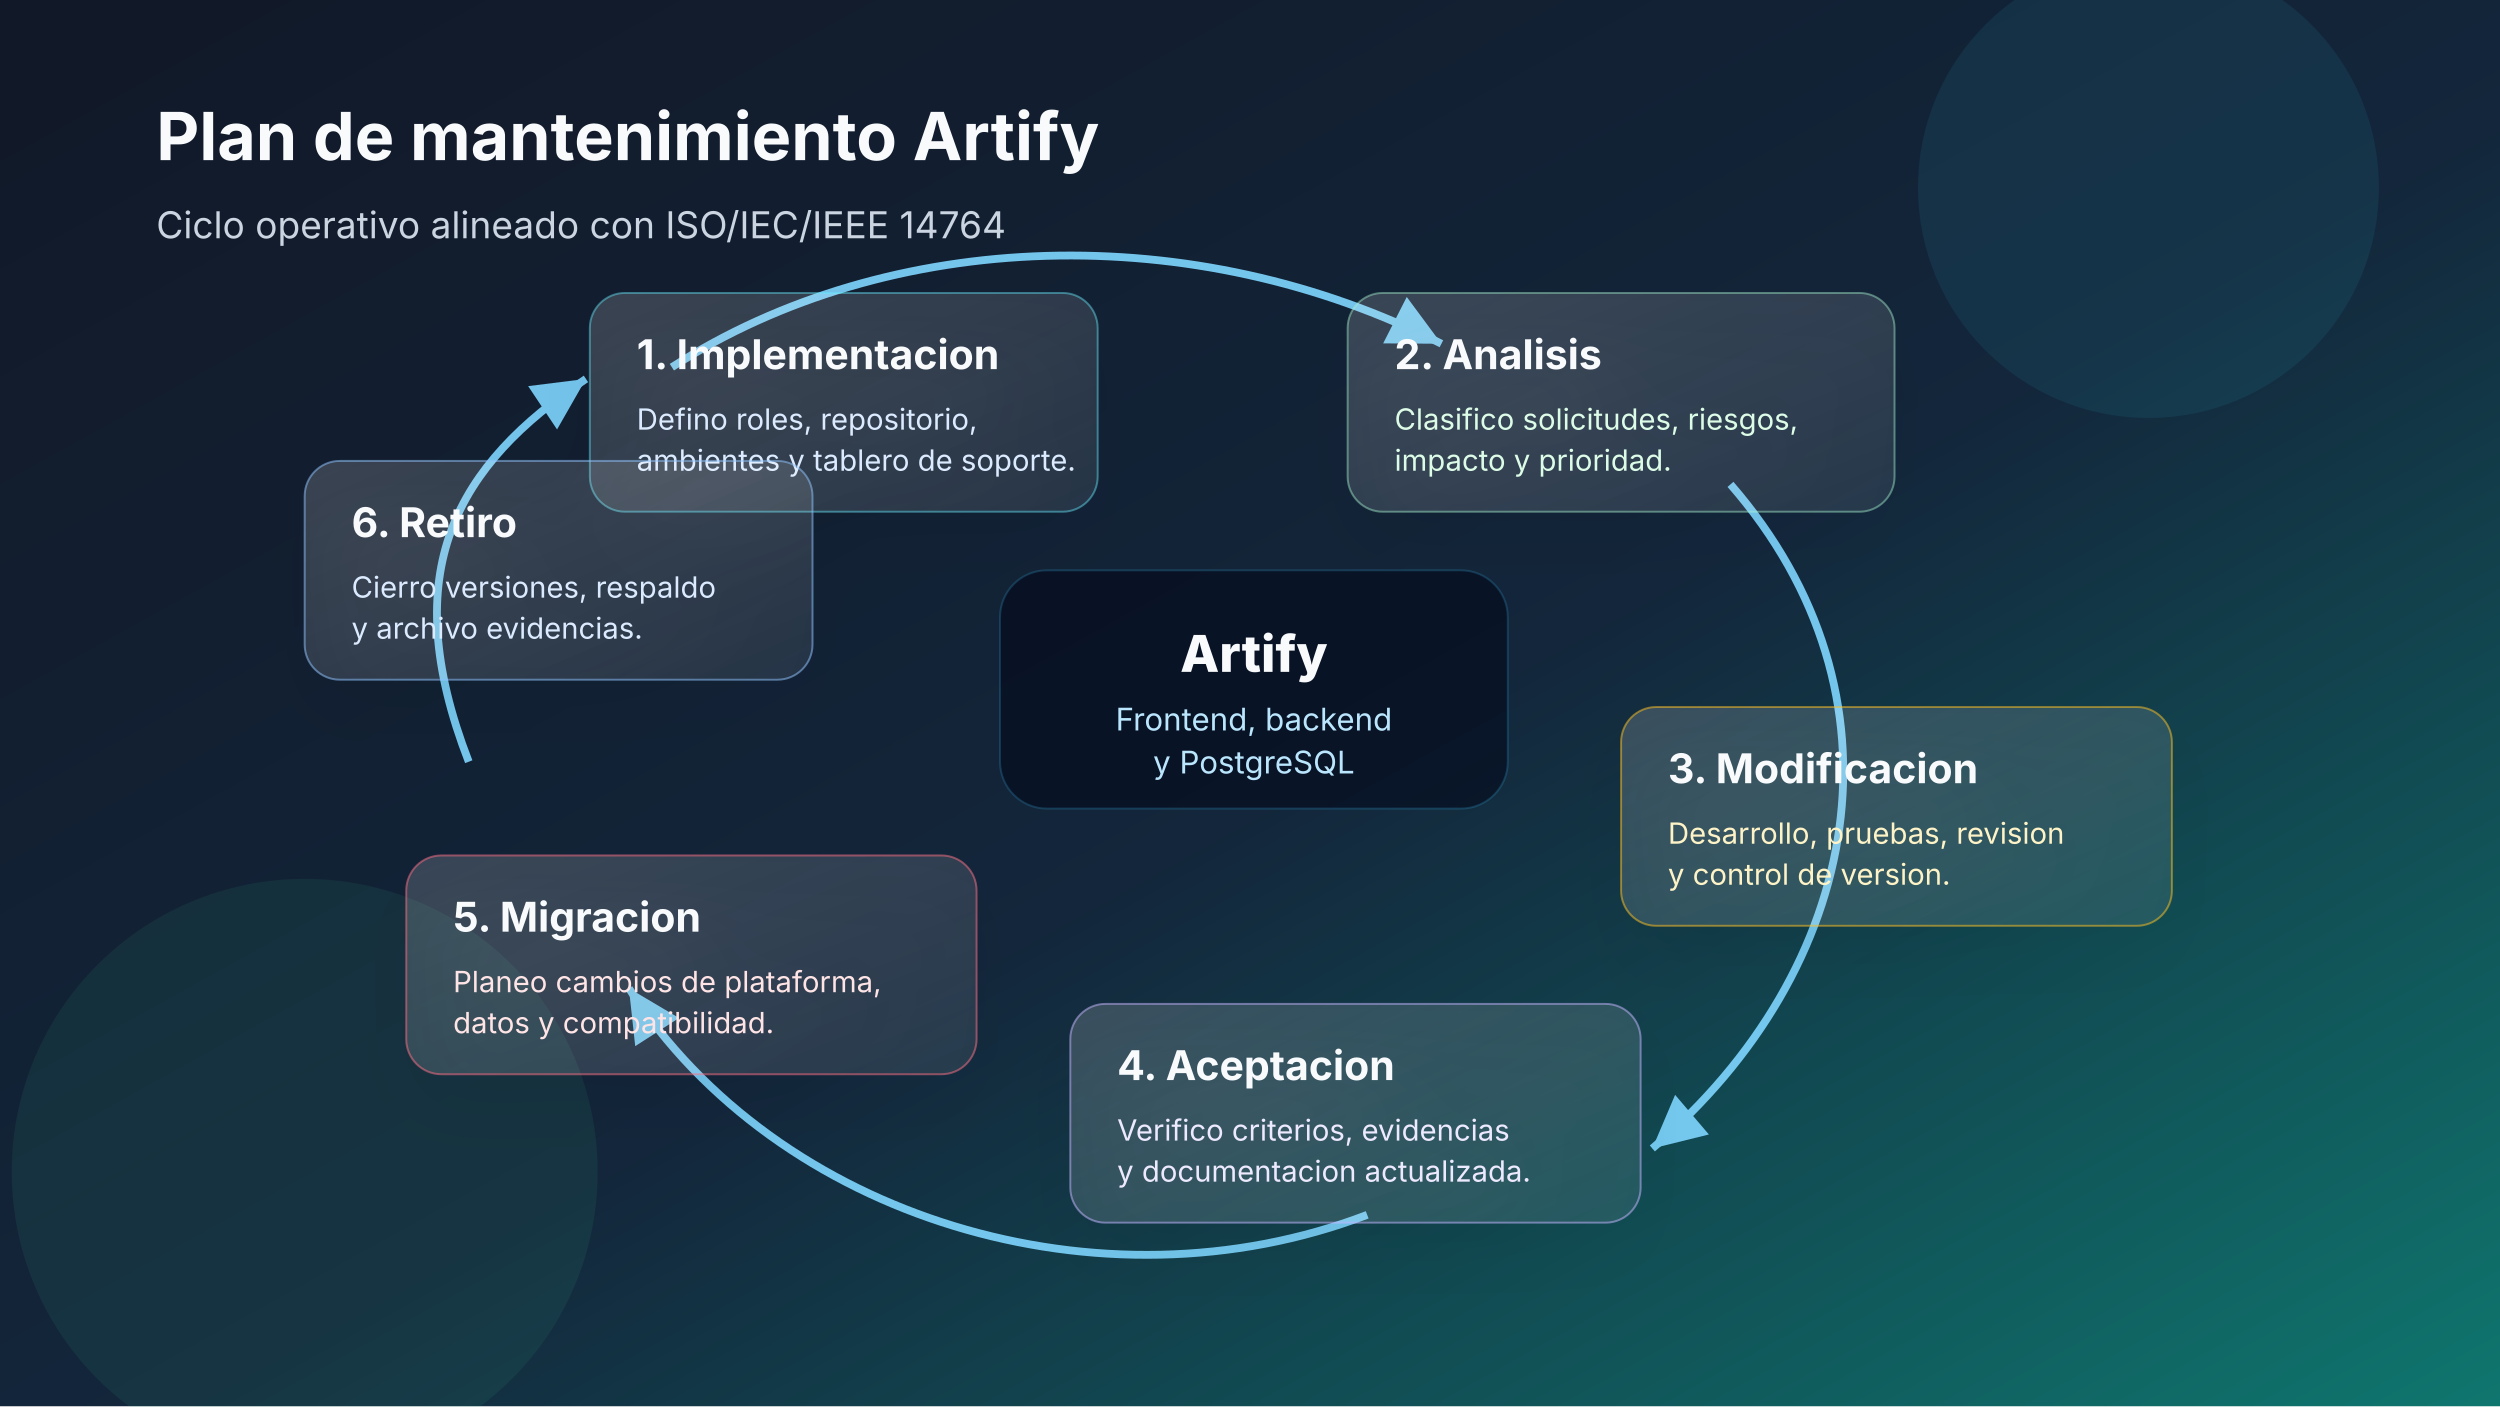
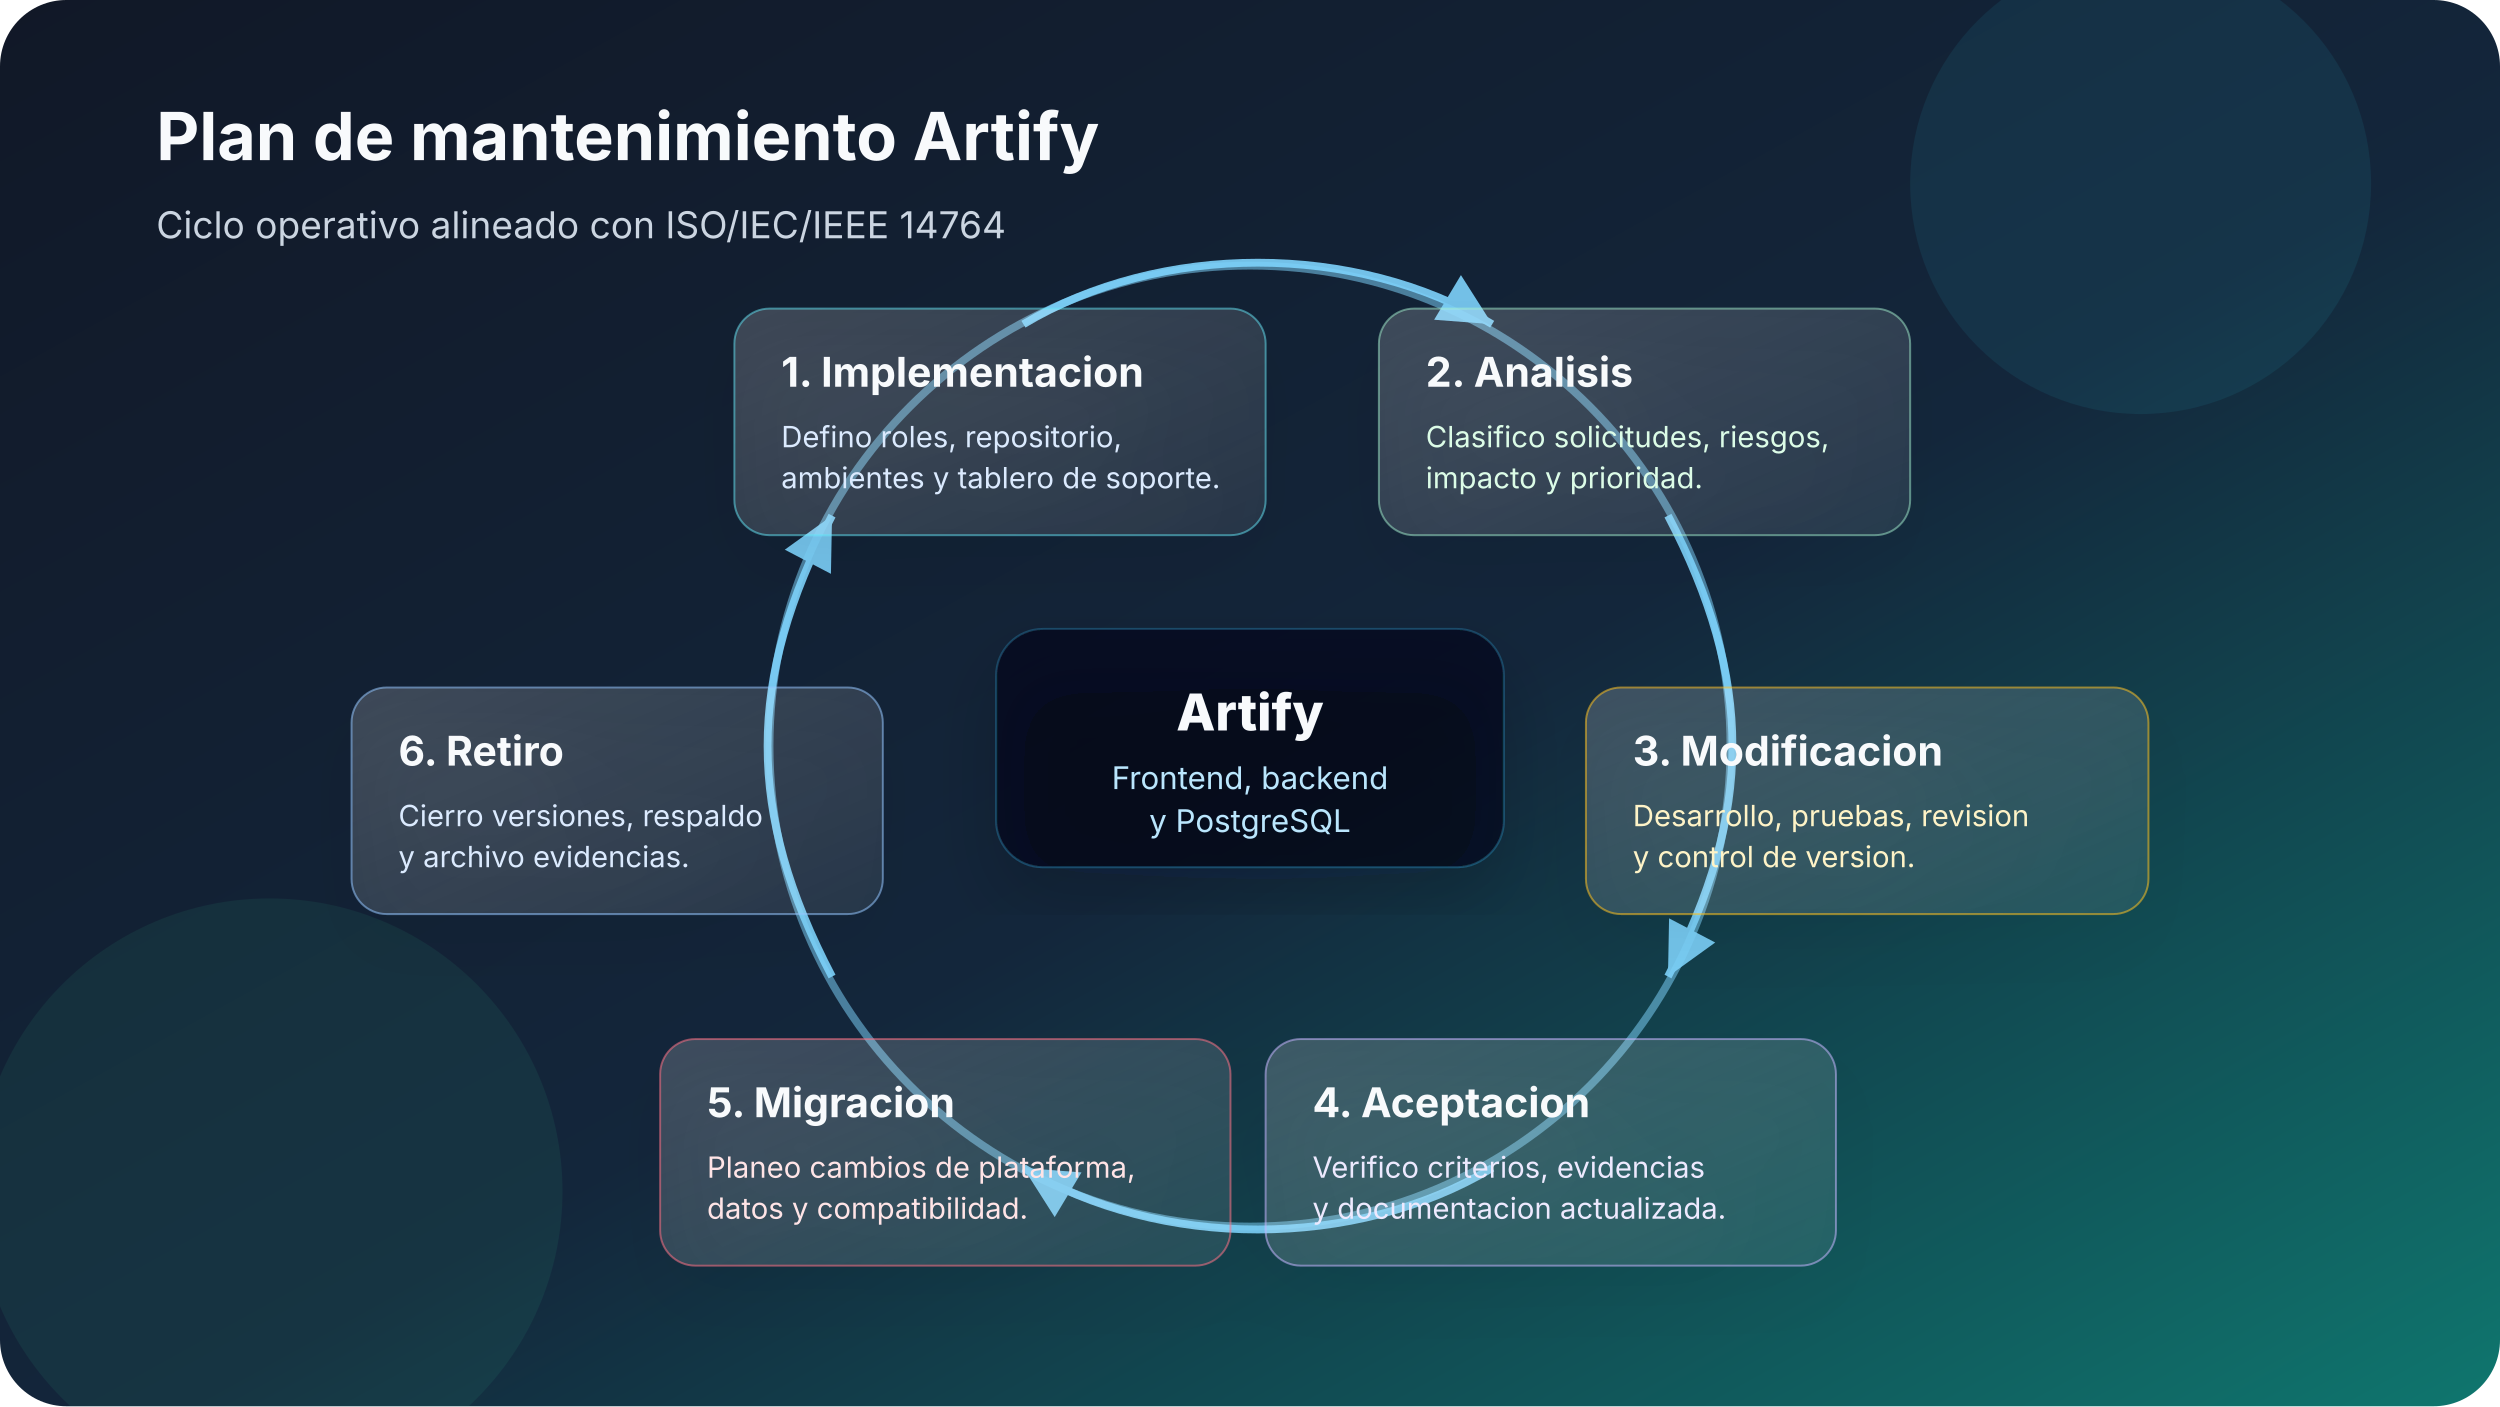
<svg xmlns="http://www.w3.org/2000/svg" width="1280" height="720" viewBox="0 0 1280 720" role="img" aria-labelledby="title desc">
  <defs>
    <linearGradient id="bg" x1="0" y1="0" x2="1" y2="1">
      <stop offset="0" stop-color="#111827" />
      <stop offset="0.54" stop-color="#13263b" />
      <stop offset="1" stop-color="#0f766e" />
    </linearGradient>
    <linearGradient id="card" x1="0" y1="0" x2="1" y2="1">
-       <stop offset="0" stop-color="#ffffff" stop-opacity="0.16" />
+       <stop offset="0" stop-color="#ffffff" stop-opacity="0.18" />
      <stop offset="1" stop-color="#ffffff" stop-opacity="0.07" />
    </linearGradient>
    <filter id="shadow" x="-20%" y="-20%" width="140%" height="140%">
-       <feDropShadow dx="0" dy="18" stdDeviation="18" flood-color="#020617" flood-opacity="0.28" />
+       <feDropShadow dx="0" dy="18" stdDeviation="18" flood-color="#020617" flood-opacity="0.26" />
    </filter>
-     <marker id="arrow" viewBox="0 0 12 12" refX="10" refY="6" markerWidth="10" markerHeight="10" orient="auto-start-reverse">
+     <marker id="arrow" viewBox="0 0 12 12" refX="10" refY="6" markerWidth="10" markerHeight="10" orient="auto">
      <path d="M2 2 L10 6 L2 10 Z" fill="#7dd3fc" />
    </marker>
+     <clipPath id="roundedClip">
+       <rect width="1280" height="720" rx="34" ry="34" />
+     </clipPath>
  </defs>
-   <rect width="1280" height="720" fill="url(#bg)" />
-   <circle cx="1100" cy="96" r="118" fill="#22d3ee" opacity="0.08" />
-   <circle cx="156" cy="600" r="150" fill="#34d399" opacity="0.08" />
-   <text x="80" y="82" font-family="Inter, Arial, sans-serif" font-size="34" font-weight="700" fill="#f8fafc">Plan de mantenimiento Artify</text>
-   <text x="80" y="122" font-family="Inter, Arial, sans-serif" font-size="19" fill="#cbd5e1">Ciclo operativo alineado con ISO/IEC/IEEE 14764</text>
-   <g stroke="#7dd3fc" stroke-width="4" fill="none" marker-end="url(#arrow)" opacity="0.92">
-     <path d="M344 188 C456 116 612 112 738 176" />
-     <path d="M886 248 C980 356 954 496 846 588" />
-     <path d="M700 622 C564 674 398 624 322 506" />
-     <path d="M240 390 C202 292 234 238 300 194" />
-   </g>
-   <g filter="url(#shadow)" font-family="Inter, Arial, sans-serif">
-     <g transform="translate(302 150)">
-       <rect width="260" height="112" rx="18" fill="url(#card)" stroke="#67e8f9" stroke-opacity="0.45" />
-       <text x="24" y="39" font-size="21" font-weight="700" fill="#f8fafc">1. Implementacion</text>
-       <text x="24" y="70" font-size="15" fill="#dbeafe">Defino roles, repositorio,</text>
-       <text x="24" y="91" font-size="15" fill="#dbeafe">ambientes y tablero de soporte.</text>
+   <g clip-path="url(#roundedClip)">
+     <rect width="1280" height="720" fill="url(#bg)" />
+     <circle cx="1096" cy="94" r="118" fill="#22d3ee" opacity="0.08" />
+     <circle cx="138" cy="610" r="150" fill="#34d399" opacity="0.08" />
+     <text x="80" y="82" font-family="Inter, Arial, sans-serif" font-size="34" font-weight="700" fill="#f8fafc">Plan de mantenimiento Artify</text>
+     <text x="80" y="122" font-family="Inter, Arial, sans-serif" font-size="19" fill="#cbd5e1">Ciclo operativo alineado con ISO/IEC/IEEE 14764</text>
+     <g transform="translate(640 382)">
+       <circle r="246" fill="none" stroke="#7dd3fc" stroke-width="4" opacity="0.52" />
+       <g stroke="#7dd3fc" stroke-width="4" fill="none" marker-end="url(#arrow)" opacity="0.9">
+         <path d="M-116 -216 C-46 -258 54 -258 124 -216" />
+         <path d="M214 -118 C258 -34 258 34 214 118" />
+         <path d="M124 216 C54 258 -46 258 -116 216" />
+         <path d="M-214 118 C-258 34 -258 -34 -214 -118" />
+       </g>
    </g>
-     <g transform="translate(690 150)">
-       <rect width="280" height="112" rx="18" fill="url(#card)" stroke="#a7f3d0" stroke-opacity="0.45" />
-       <text x="24" y="39" font-size="21" font-weight="700" fill="#f8fafc">2. Analisis</text>
-       <text x="24" y="70" font-size="15" fill="#dcfce7">Clasifico solicitudes, riesgos,</text>
-       <text x="24" y="91" font-size="15" fill="#dcfce7">impacto y prioridad.</text>
+     <g filter="url(#shadow)" font-family="Inter, Arial, sans-serif">
+       <g transform="translate(376 158)">
+         <rect width="272" height="116" rx="18" fill="url(#card)" stroke="#67e8f9" stroke-opacity="0.5" />
+         <text x="24" y="40" font-size="21" font-weight="700" fill="#f8fafc">1. Implementacion</text>
+         <text x="24" y="71" font-size="15" fill="#dbeafe">Defino roles, repositorio,</text>
+         <text x="24" y="92" font-size="15" fill="#dbeafe">ambientes y tablero de soporte.</text>
+       </g>
+       <g transform="translate(706 158)">
+         <rect width="272" height="116" rx="18" fill="url(#card)" stroke="#a7f3d0" stroke-opacity="0.5" />
+         <text x="24" y="40" font-size="21" font-weight="700" fill="#f8fafc">2. Analisis</text>
+         <text x="24" y="71" font-size="15" fill="#dcfce7">Clasifico solicitudes, riesgos,</text>
+         <text x="24" y="92" font-size="15" fill="#dcfce7">impacto y prioridad.</text>
+       </g>
+       <g transform="translate(812 352)">
+         <rect width="288" height="116" rx="18" fill="url(#card)" stroke="#fbbf24" stroke-opacity="0.55" />
+         <text x="24" y="40" font-size="21" font-weight="700" fill="#f8fafc">3. Modificacion</text>
+         <text x="24" y="71" font-size="15" fill="#fef3c7">Desarrollo, pruebas, revision</text>
+         <text x="24" y="92" font-size="15" fill="#fef3c7">y control de version.</text>
+       </g>
+       <g transform="translate(648 532)">
+         <rect width="292" height="116" rx="18" fill="url(#card)" stroke="#c4b5fd" stroke-opacity="0.55" />
+         <text x="24" y="40" font-size="21" font-weight="700" fill="#f8fafc">4. Aceptacion</text>
+         <text x="24" y="71" font-size="15" fill="#ede9fe">Verifico criterios, evidencias</text>
+         <text x="24" y="92" font-size="15" fill="#ede9fe">y documentacion actualizada.</text>
+       </g>
+       <g transform="translate(338 532)">
+         <rect width="292" height="116" rx="18" fill="url(#card)" stroke="#fb7185" stroke-opacity="0.55" />
+         <text x="24" y="40" font-size="21" font-weight="700" fill="#f8fafc">5. Migracion</text>
+         <text x="24" y="71" font-size="15" fill="#ffe4e6">Planeo cambios de plataforma,</text>
+         <text x="24" y="92" font-size="15" fill="#ffe4e6">datos y compatibilidad.</text>
+       </g>
+       <g transform="translate(180 352)">
+         <rect width="272" height="116" rx="18" fill="url(#card)" stroke="#93c5fd" stroke-opacity="0.55" />
+         <text x="24" y="40" font-size="21" font-weight="700" fill="#f8fafc">6. Retiro</text>
+         <text x="24" y="71" font-size="15" fill="#dbeafe">Cierro versiones, respaldo</text>
+         <text x="24" y="92" font-size="15" fill="#dbeafe">y archivo evidencias.</text>
+       </g>
    </g>
-     <g transform="translate(830 362)">
-       <rect width="282" height="112" rx="18" fill="url(#card)" stroke="#fbbf24" stroke-opacity="0.52" />
-       <text x="24" y="39" font-size="21" font-weight="700" fill="#f8fafc">3. Modificacion</text>
-       <text x="24" y="70" font-size="15" fill="#fef3c7">Desarrollo, pruebas, revision</text>
-       <text x="24" y="91" font-size="15" fill="#fef3c7">y control de version.</text>
-     </g>
-     <g transform="translate(548 514)">
-       <rect width="292" height="112" rx="18" fill="url(#card)" stroke="#c4b5fd" stroke-opacity="0.52" />
-       <text x="24" y="39" font-size="21" font-weight="700" fill="#f8fafc">4. Aceptacion</text>
-       <text x="24" y="70" font-size="15" fill="#ede9fe">Verifico criterios, evidencias</text>
-       <text x="24" y="91" font-size="15" fill="#ede9fe">y documentacion actualizada.</text>
-     </g>
-     <g transform="translate(208 438)">
-       <rect width="292" height="112" rx="18" fill="url(#card)" stroke="#fb7185" stroke-opacity="0.52" />
-       <text x="24" y="39" font-size="21" font-weight="700" fill="#f8fafc">5. Migracion</text>
-       <text x="24" y="70" font-size="15" fill="#ffe4e6">Planeo cambios de plataforma,</text>
-       <text x="24" y="91" font-size="15" fill="#ffe4e6">datos y compatibilidad.</text>
-     </g>
-     <g transform="translate(156 236)">
-       <rect width="260" height="112" rx="18" fill="url(#card)" stroke="#93c5fd" stroke-opacity="0.52" />
-       <text x="24" y="39" font-size="21" font-weight="700" fill="#f8fafc">6. Retiro</text>
-       <text x="24" y="70" font-size="15" fill="#dbeafe">Cierro versiones, respaldo</text>
-       <text x="24" y="91" font-size="15" fill="#dbeafe">y archivo evidencias.</text>
+     <g transform="translate(510 322)" filter="url(#shadow)">
+       <rect width="260" height="122" rx="24" fill="#020617" opacity="0.62" stroke="#38bdf8" stroke-opacity="0.4" />
+       <text x="130" y="52" text-anchor="middle" font-family="Inter, Arial, sans-serif" font-size="26" font-weight="800" fill="#f8fafc">Artify</text>
+       <text x="130" y="82" text-anchor="middle" font-family="Inter, Arial, sans-serif" font-size="16" fill="#bae6fd">Frontend, backend</text>
+       <text x="130" y="104" text-anchor="middle" font-family="Inter, Arial, sans-serif" font-size="16" fill="#bae6fd">y PostgreSQL</text>
    </g>
  </g>
-   <g transform="translate(512 292)">
-     <rect width="260" height="122" rx="24" fill="#020617" opacity="0.56" stroke="#38bdf8" stroke-opacity="0.35" />
-     <text x="130" y="52" text-anchor="middle" font-family="Inter, Arial, sans-serif" font-size="26" font-weight="800" fill="#f8fafc">Artify</text>
-     <text x="130" y="82" text-anchor="middle" font-family="Inter, Arial, sans-serif" font-size="16" fill="#bae6fd">Frontend, backend</text>
-     <text x="130" y="104" text-anchor="middle" font-family="Inter, Arial, sans-serif" font-size="16" fill="#bae6fd">y PostgreSQL</text>
-   </g>
</svg>
